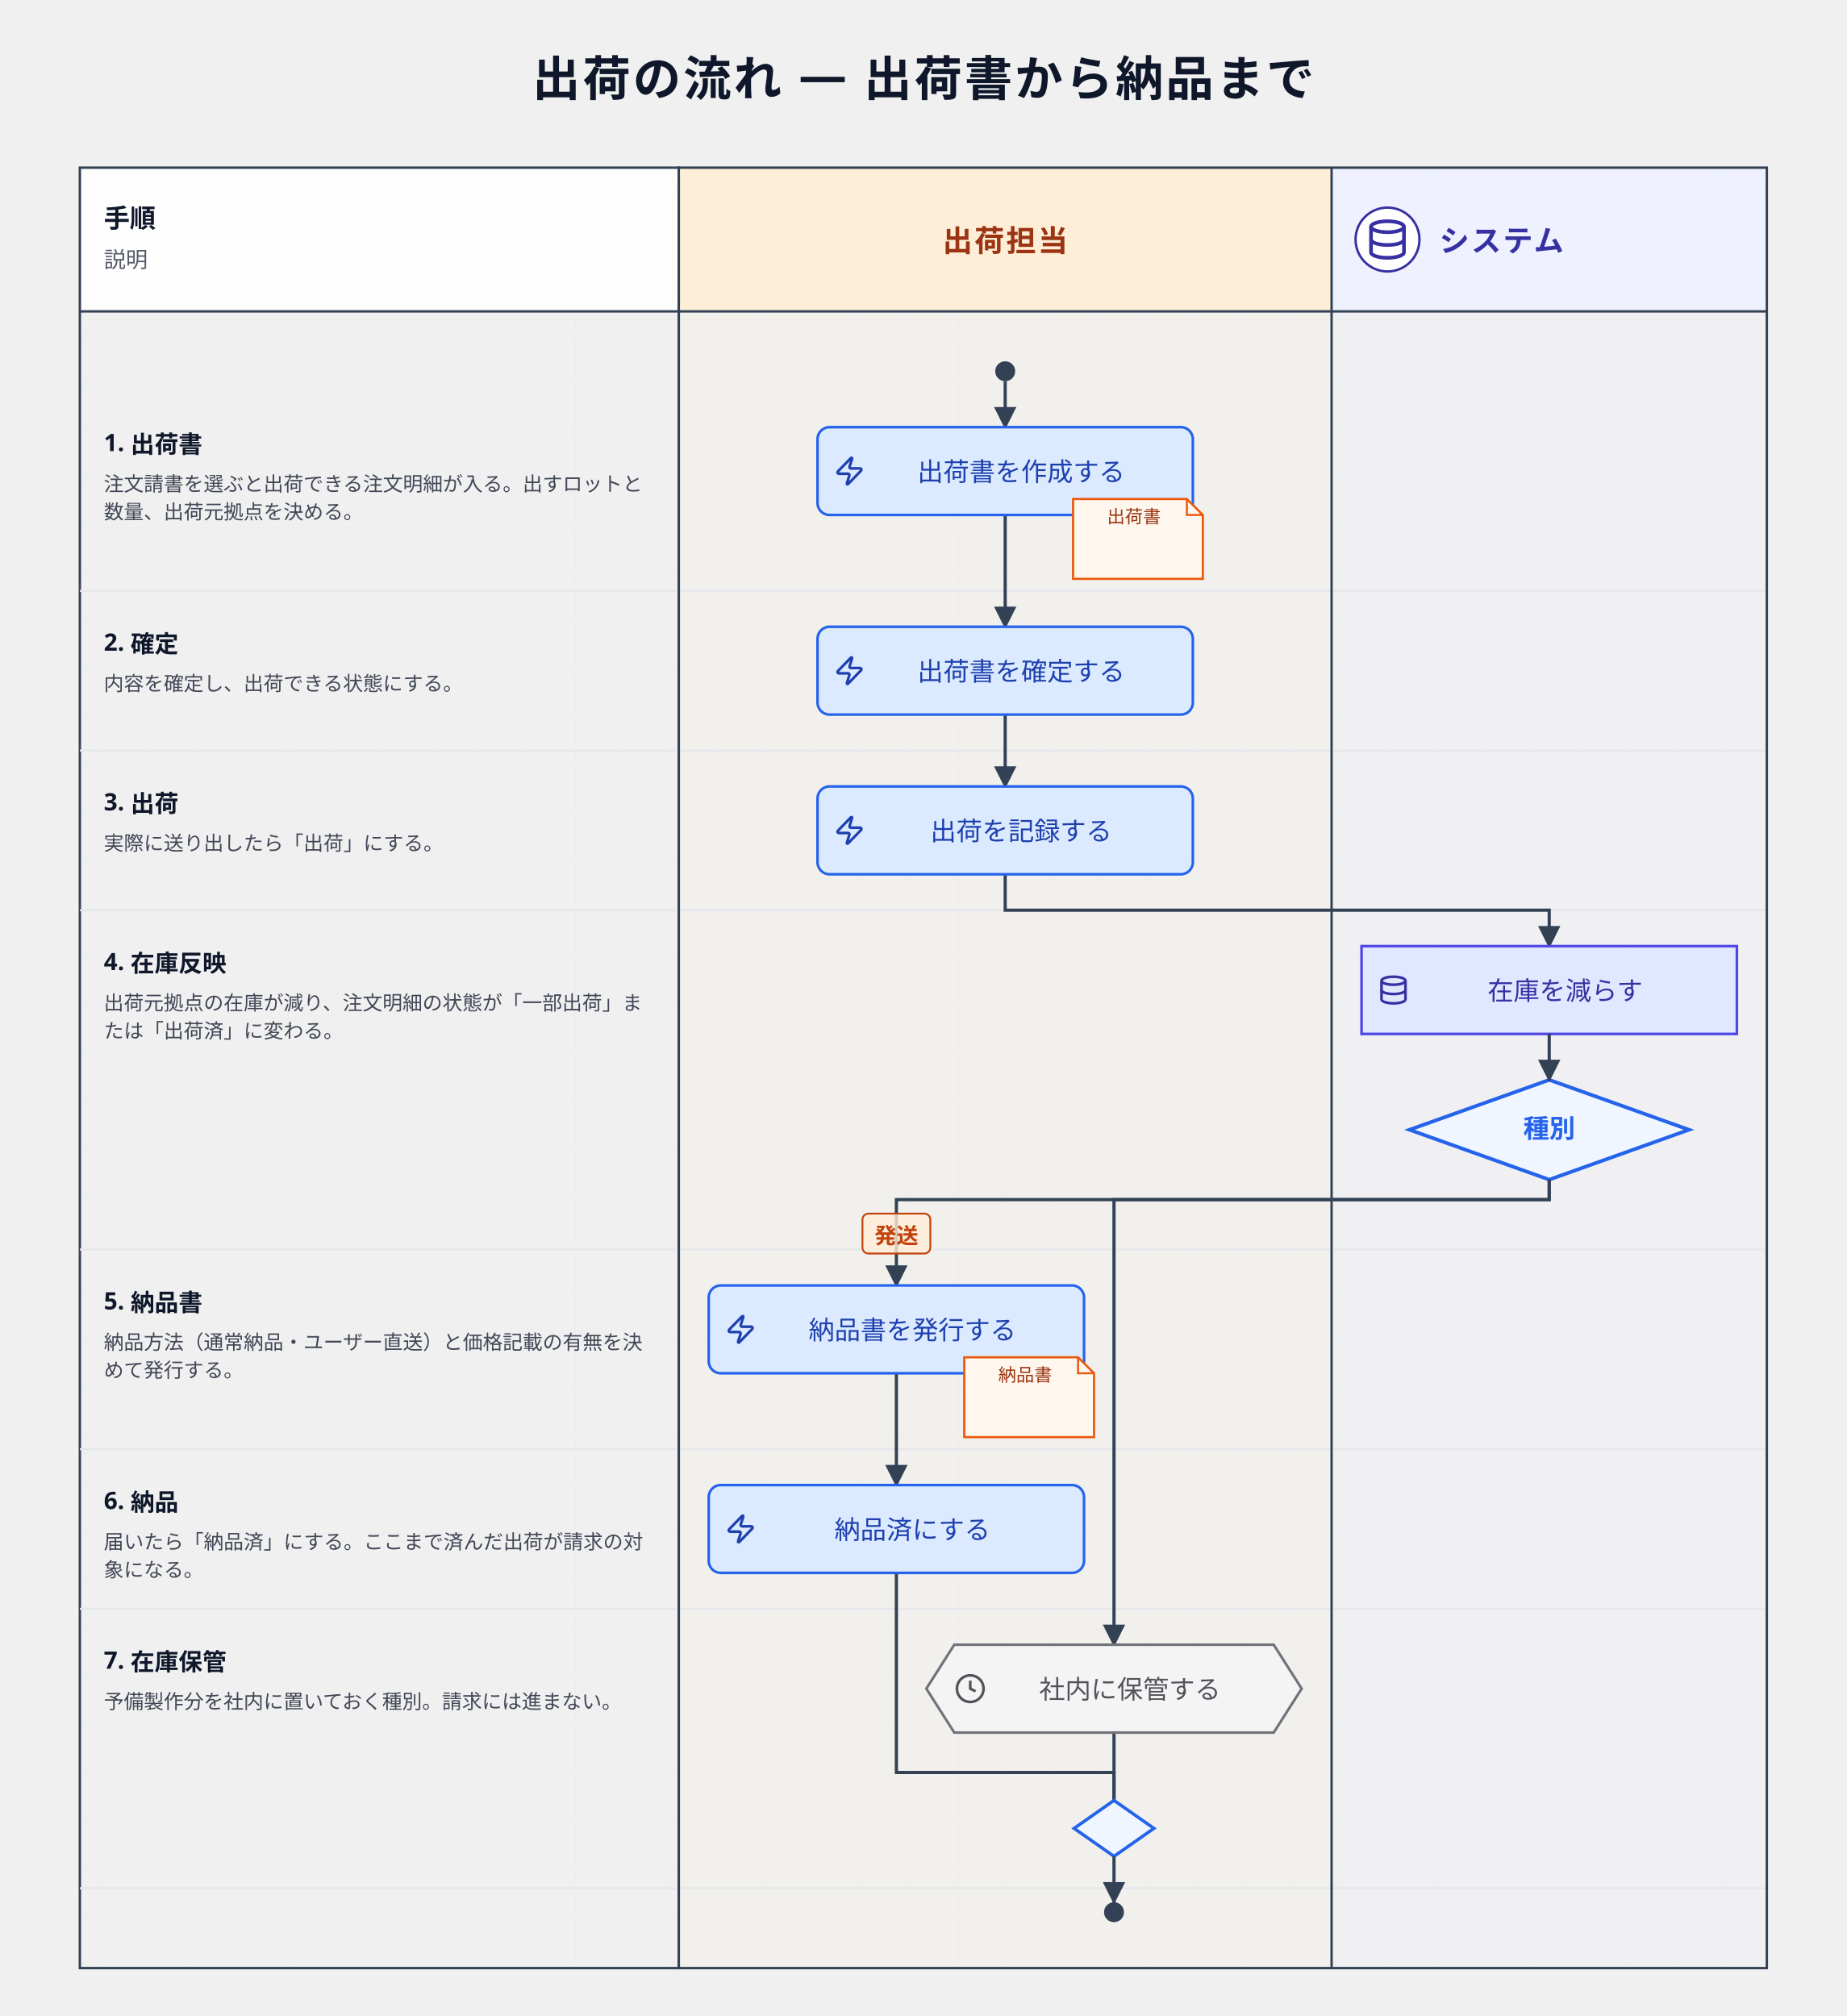
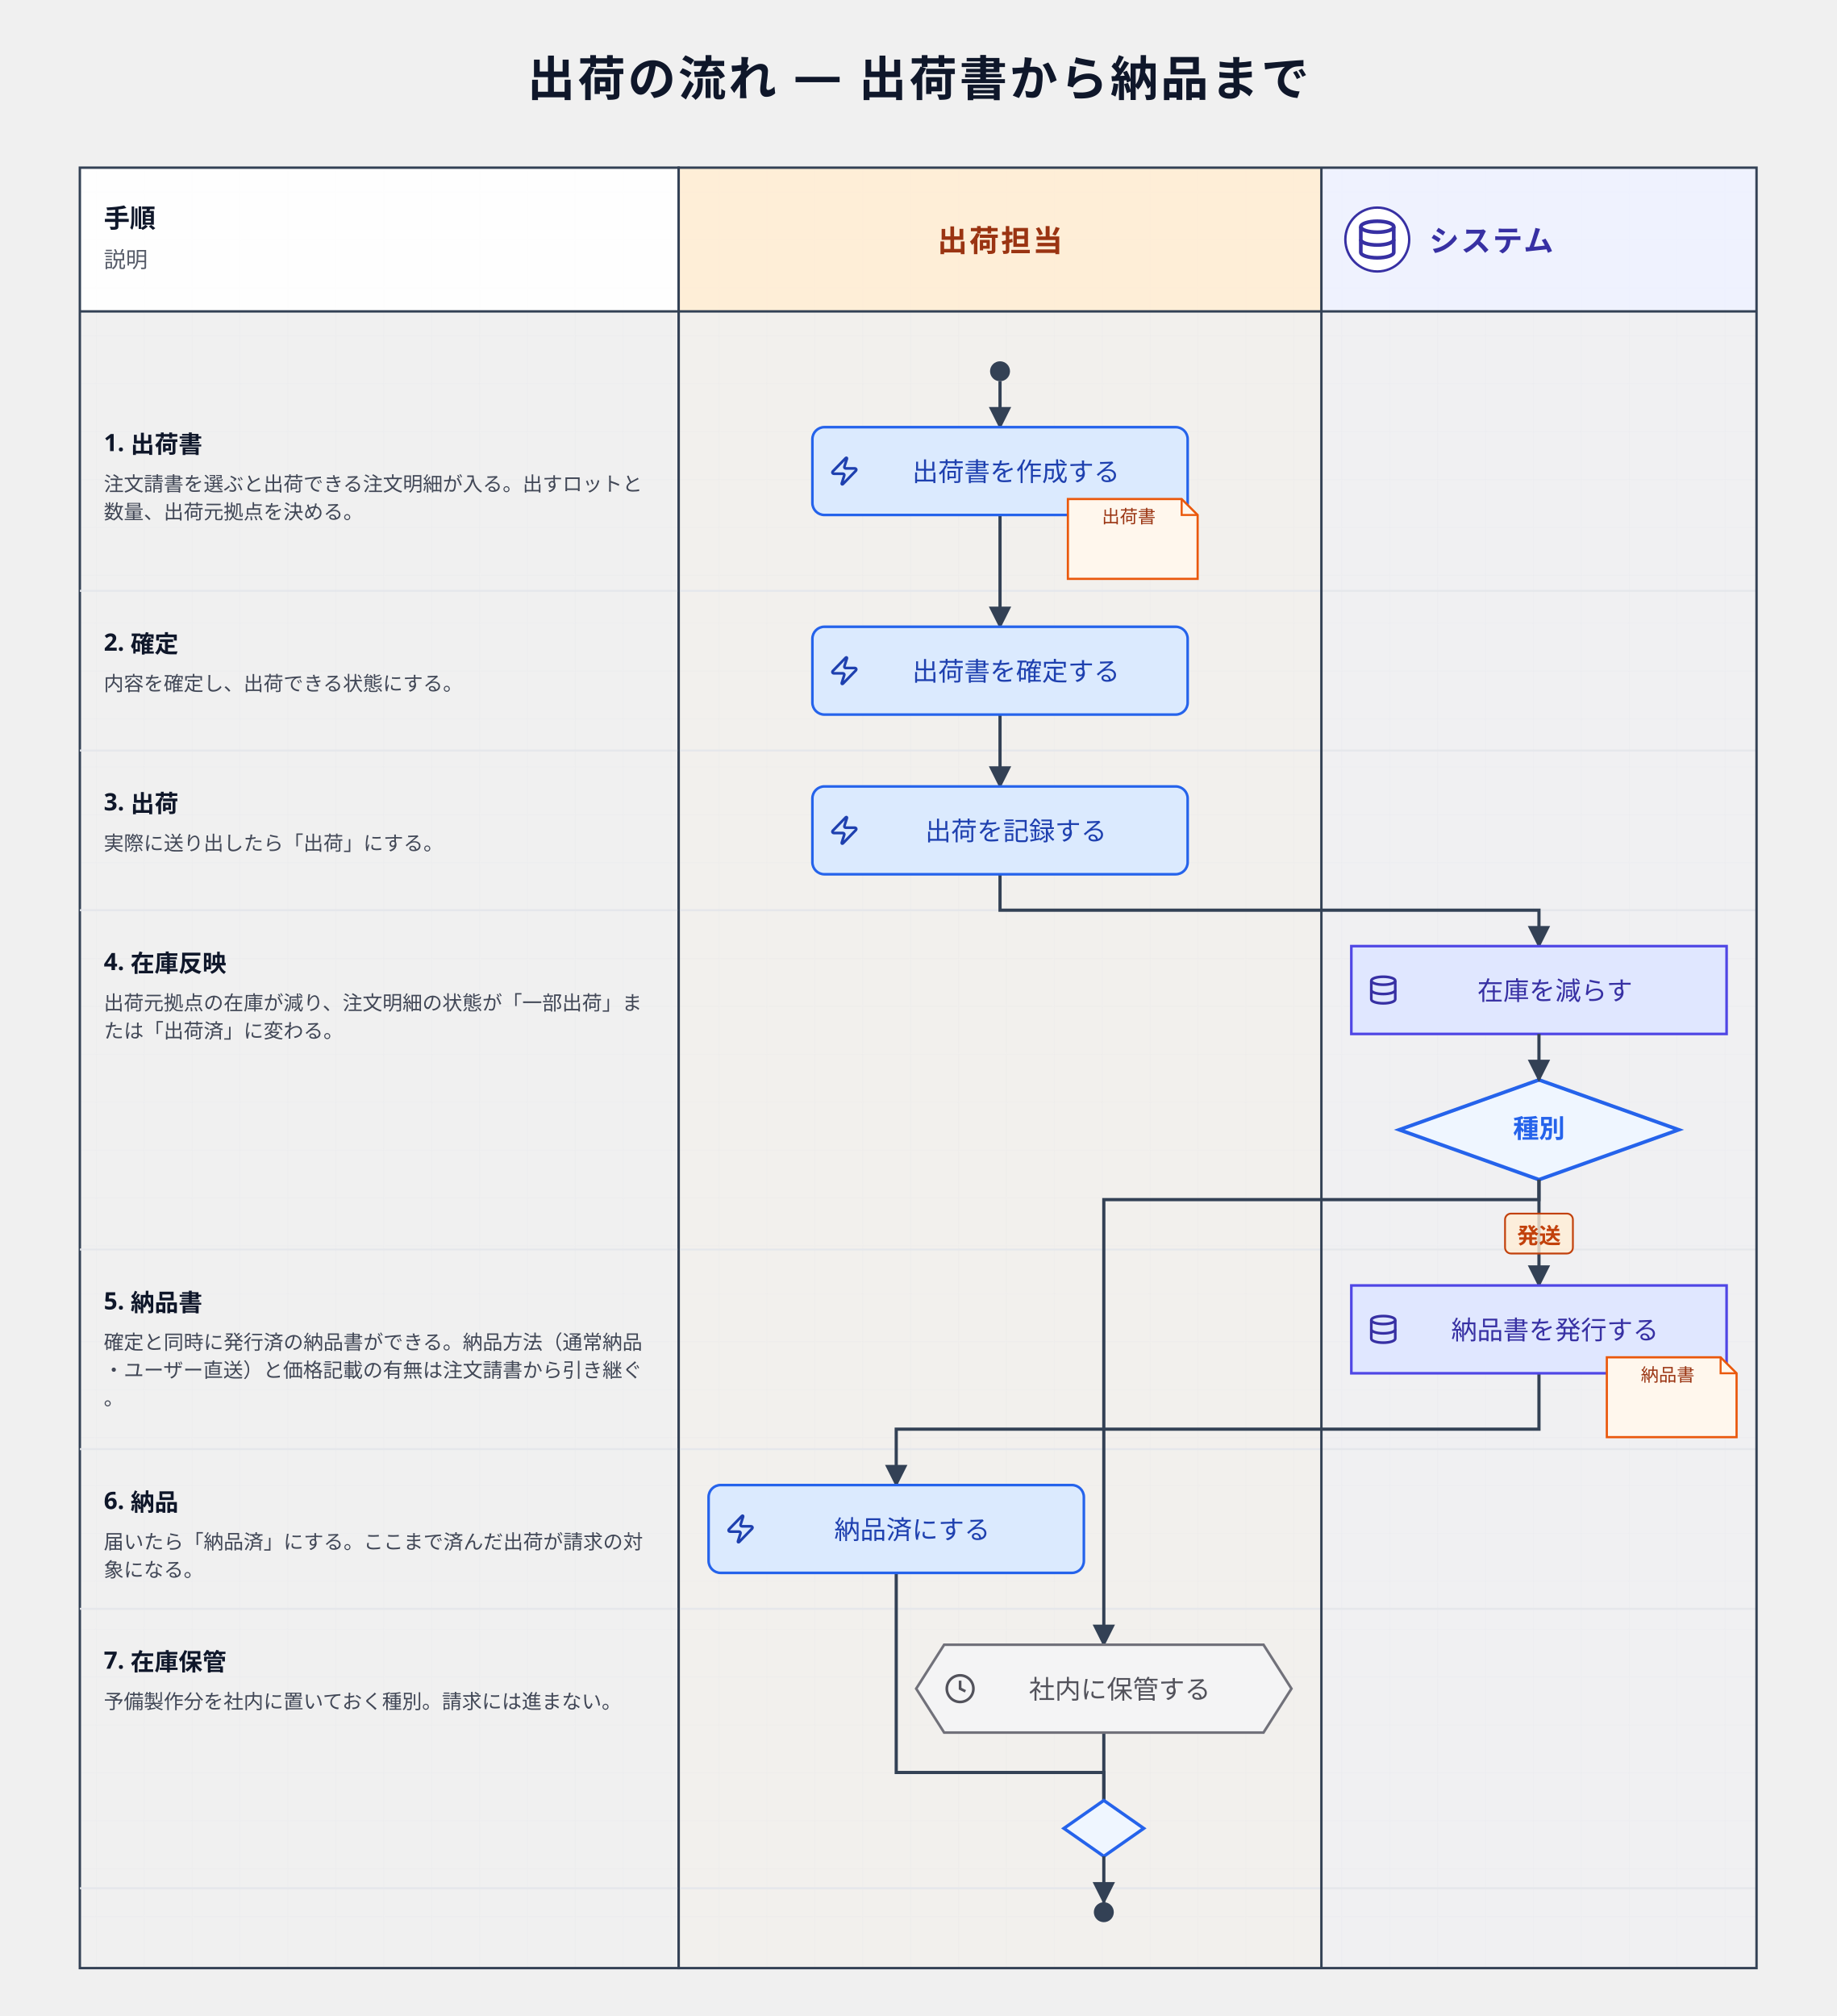
- <svg xmlns="http://www.w3.org/2000/svg" viewBox="0 0 925 1010" style="width:100%;height:auto;background:#ffffff;display:block" id="swimlane-svg">
+ <svg xmlns="http://www.w3.org/2000/svg" viewBox="0 0 920 1010" style="width:100%;height:auto;background:#ffffff;display:block" id="swimlane-svg">
  <defs>
    <marker id="arrowhead" viewBox="0 0 10 10" refX="9" refY="5" markerWidth="7" markerHeight="7" orient="auto-start-reverse">
      <path d="M 0 0 L 10 5 L 0 10 z" fill="#334155" />
    </marker>
    <pattern id="gridp" width="24" height="24" patternUnits="userSpaceOnUse">
      <path d="M 24 0 L 0 0 0 24" fill="none" stroke="#e5e7eb" stroke-width="0.5" />
    </pattern>
  </defs>
-   <rect x="40" y="84" width="845" height="902" fill="url(#gridp)" opacity="0.5" />
+   <rect x="40" y="84" width="840" height="902" fill="url(#gridp)" opacity="0.5" />
  <rect x="40" y="84" width="300" height="72" fill="white" opacity="0.9" />
  <text x="52" y="114" fill="#0f172a" font-family="'Noto Sans JP',sans-serif" font-size="13" font-weight="700">手順</text>
  <text x="52" y="134" fill="#0f172a" opacity="0.7" font-family="'Noto Sans JP',sans-serif" font-size="11">説明</text>
  <line x1="40" x2="340" y1="156" y2="156" stroke="#334155" stroke-width="1.2" vector-effect="non-scaling-stroke" />
  <rect x="40" y="84" width="300" height="902" fill="none" stroke="#334155" stroke-width="1.2" vector-effect="non-scaling-stroke" />
  <g>
    <text x="52" y="226" fill="#0f172a" font-family="'Noto Sans JP',sans-serif" font-size="12" font-weight="600">1. 出荷書</text>
    <text x="52" y="246" fill="#0f172a" opacity="0.78" font-family="'Noto Sans JP',sans-serif" font-size="10" font-weight="400">
      <tspan x="52" dy="0">
        <tspan font-weight="400" font-style="normal" text-decoration="none">注文請書を選ぶと出荷できる注文明細が入る。出すロットと</tspan>
      </tspan>
      <tspan x="52" dy="14">
        <tspan font-weight="400" font-style="normal" text-decoration="none">数量、出荷元拠点を決める。</tspan>
      </tspan>
    </text>
  </g>
  <g>
    <text x="52" y="326" fill="#0f172a" font-family="'Noto Sans JP',sans-serif" font-size="12" font-weight="600">2. 確定</text>
    <text x="52" y="346" fill="#0f172a" opacity="0.78" font-family="'Noto Sans JP',sans-serif" font-size="10" font-weight="400">
      <tspan x="52" dy="0">
        <tspan font-weight="400" font-style="normal" text-decoration="none">内容を確定し、出荷できる状態にする。</tspan>
      </tspan>
    </text>
  </g>
  <g>
    <text x="52" y="406" fill="#0f172a" font-family="'Noto Sans JP',sans-serif" font-size="12" font-weight="600">3. 出荷</text>
    <text x="52" y="426" fill="#0f172a" opacity="0.78" font-family="'Noto Sans JP',sans-serif" font-size="10" font-weight="400">
      <tspan x="52" dy="0">
        <tspan font-weight="400" font-style="normal" text-decoration="none">実際に送り出したら「出荷」にする。</tspan>
      </tspan>
    </text>
  </g>
  <g>
    <text x="52" y="486" fill="#0f172a" font-family="'Noto Sans JP',sans-serif" font-size="12" font-weight="600">4. 在庫反映</text>
    <text x="52" y="506" fill="#0f172a" opacity="0.78" font-family="'Noto Sans JP',sans-serif" font-size="10" font-weight="400">
      <tspan x="52" dy="0">
        <tspan font-weight="400" font-style="normal" text-decoration="none">出荷元拠点の在庫が減り、注文明細の状態が「一部出荷」ま</tspan>
      </tspan>
      <tspan x="52" dy="14">
        <tspan font-weight="400" font-style="normal" text-decoration="none">たは「出荷済」に変わる。</tspan>
      </tspan>
    </text>
  </g>
  <g>
    <text x="52" y="656" fill="#0f172a" font-family="'Noto Sans JP',sans-serif" font-size="12" font-weight="600">5. 納品書</text>
    <text x="52" y="676" fill="#0f172a" opacity="0.78" font-family="'Noto Sans JP',sans-serif" font-size="10" font-weight="400">
      <tspan x="52" dy="0">
-         <tspan font-weight="400" font-style="normal" text-decoration="none">納品方法（通常納品・ユーザー直送）と価格記載の有無を決</tspan>
-       </tspan>
-       <tspan x="52" dy="14">
-         <tspan font-weight="400" font-style="normal" text-decoration="none">めて発行する。</tspan>
+         <tspan font-weight="400" font-style="normal" text-decoration="none">確定と同時に発行済の納品書ができる。納品方法（通常納品</tspan>
+       </tspan>
+       <tspan x="52" dy="14">
+         <tspan font-weight="400" font-style="normal" text-decoration="none">・ユーザー直送）と価格記載の有無は注文請書から引き継ぐ</tspan>
+       </tspan>
+       <tspan x="52" dy="14">
+         <tspan font-weight="400" font-style="normal" text-decoration="none">。</tspan>
      </tspan>
    </text>
  </g>
  <g>
    <text x="52" y="756" fill="#0f172a" font-family="'Noto Sans JP',sans-serif" font-size="12" font-weight="600">6. 納品</text>
    <text x="52" y="776" fill="#0f172a" opacity="0.78" font-family="'Noto Sans JP',sans-serif" font-size="10" font-weight="400">
      <tspan x="52" dy="0">
        <tspan font-weight="400" font-style="normal" text-decoration="none">届いたら「納品済」にする。ここまで済んだ出荷が請求の対</tspan>
      </tspan>
      <tspan x="52" dy="14">
        <tspan font-weight="400" font-style="normal" text-decoration="none">象になる。</tspan>
      </tspan>
    </text>
  </g>
  <g>
    <text x="52" y="836" fill="#0f172a" font-family="'Noto Sans JP',sans-serif" font-size="12" font-weight="600">7. 在庫保管</text>
    <text x="52" y="856" fill="#0f172a" opacity="0.78" font-family="'Noto Sans JP',sans-serif" font-size="10" font-weight="400">
      <tspan x="52" dy="0">
        <tspan font-weight="400" font-style="normal" text-decoration="none">予備製作分を社内に置いておく種別。請求には進まない。</tspan>
      </tspan>
    </text>
  </g>
  <g>
-     <rect x="340" y="84" width="327" height="902" fill="#ffedd5" opacity="0.12" />
-     <rect x="340" y="84" width="327" height="72" fill="#ffedd5" opacity="0.9" />
-     <text x="503.5" y="126" text-anchor="middle" fill="#9a3412" font-family="'Noto Sans JP',sans-serif" font-size="15" font-weight="700" letter-spacing="0.06em">出荷担当</text>
-     <line x1="340" x2="667" y1="156" y2="156" stroke="#334155" stroke-width="1.2" vector-effect="non-scaling-stroke" />
-   </g>
-   <g>
-     <rect x="667" y="84" width="218" height="902" fill="#eef2ff" opacity="0.12" />
-     <rect x="667" y="84" width="218" height="72" fill="#eef2ff" opacity="0.9" />
-     <g>
-       <circle cx="695" cy="120" r="16" fill="#ffffff" stroke="#3730a3" stroke-width="1.2" />
-       <svg x="684" y="109" width="22" height="22" viewBox="0 0 24 24" fill="none" stroke="#3730a3" stroke-width="2">
+     <rect x="340" y="84" width="322" height="902" fill="#ffedd5" opacity="0.12" />
+     <rect x="340" y="84" width="322" height="72" fill="#ffedd5" opacity="0.9" />
+     <text x="501" y="126" text-anchor="middle" fill="#9a3412" font-family="'Noto Sans JP',sans-serif" font-size="15" font-weight="700" letter-spacing="0.06em">出荷担当</text>
+     <line x1="340" x2="662" y1="156" y2="156" stroke="#334155" stroke-width="1.2" vector-effect="non-scaling-stroke" />
+   </g>
+   <g>
+     <rect x="662" y="84" width="218" height="902" fill="#eef2ff" opacity="0.12" />
+     <rect x="662" y="84" width="218" height="72" fill="#eef2ff" opacity="0.9" />
+     <g>
+       <circle cx="690" cy="120" r="16" fill="#ffffff" stroke="#3730a3" stroke-width="1.2" />
+       <svg x="679" y="109" width="22" height="22" viewBox="0 0 24 24" fill="none" stroke="#3730a3" stroke-width="2">
        <ellipse cx="12" cy="5" rx="9" ry="3" />
        <path d="M3 5V19A9 3 0 0 0 21 19V5" />
        <path d="M3 12A9 3 0 0 0 21 12" />
      </svg>
    </g>
-     <text x="721" y="126" text-anchor="start" fill="#3730a3" font-family="'Noto Sans JP',sans-serif" font-size="15" font-weight="700" letter-spacing="0.06em">システム</text>
-     <line x1="667" x2="885" y1="156" y2="156" stroke="#334155" stroke-width="1.2" vector-effect="non-scaling-stroke" />
-   </g>
-   <line x1="40" y1="296" x2="885" y2="296" stroke="#e5e7eb" stroke-width="1" vector-effect="non-scaling-stroke" opacity="0.95" />
-   <line x1="40" y1="376" x2="885" y2="376" stroke="#e5e7eb" stroke-width="1" vector-effect="non-scaling-stroke" opacity="0.95" />
-   <line x1="40" y1="456" x2="885" y2="456" stroke="#e5e7eb" stroke-width="1" vector-effect="non-scaling-stroke" opacity="0.95" />
-   <line x1="40" y1="626" x2="885" y2="626" stroke="#e5e7eb" stroke-width="1" vector-effect="non-scaling-stroke" opacity="0.95" />
-   <line x1="40" y1="726" x2="885" y2="726" stroke="#e5e7eb" stroke-width="1" vector-effect="non-scaling-stroke" opacity="0.95" />
-   <line x1="40" y1="806" x2="885" y2="806" stroke="#e5e7eb" stroke-width="1" vector-effect="non-scaling-stroke" opacity="0.95" />
-   <line x1="40" y1="946" x2="885" y2="946" stroke="#e5e7eb" stroke-width="1" vector-effect="non-scaling-stroke" opacity="0.95" />
-   <rect x="340" y="84" width="545" height="902" fill="none" stroke="#334155" stroke-width="1.2" vector-effect="non-scaling-stroke" />
-   <line x1="667" x2="667" y1="84" y2="986" stroke="#334155" stroke-width="1.2" vector-effect="non-scaling-stroke" />
-   <g>
-     <path d="M 776 541 L 846 566 L 776 591 L 706 566 Z" fill="#eff6ff" stroke="#2563eb" stroke-width="1.8" />
-     <text x="776" y="570" text-anchor="middle" font-family="'Noto Sans JP',sans-serif" font-size="13" font-weight="600" fill="#2563eb">種別</text>
-     <g>
-       <path d="M 776 591 L 776 601 L 449 601 L 449 644" fill="none" stroke="#334155" stroke-width="1.6" marker-end="url(#arrowhead)" />
-     </g>
-     <g>
-       <path d="M 776 591 L 776 601 L 558 601 L 558 824" fill="none" stroke="#334155" stroke-width="1.6" marker-end="url(#arrowhead)" />
-     </g>
-     <path d="M 449 788 L 449 888 L 558 888 L 558 902" fill="none" stroke="#334155" stroke-width="1.6" />
-     <path d="M 558 868 L 558 888 L 558 888 L 558 902" fill="none" stroke="#334155" stroke-width="1.6" />
-     <path d="M 558 902 L 578 916 L 558 930 L 538 916 Z" fill="#eff6ff" stroke="#2563eb" stroke-width="1.6" />
-   </g>
-   <line x1="503.5" y1="258" x2="503.5" y2="314" stroke="#334155" stroke-width="1.6" marker-end="url(#arrowhead)" />
-   <line x1="503.5" y1="358" x2="503.5" y2="394" stroke="#334155" stroke-width="1.6" marker-end="url(#arrowhead)" />
-   <path d="M 503.5 438 L 503.5 456 L 776 456 L 776 474" fill="none" stroke="#334155" stroke-width="1.6" marker-end="url(#arrowhead)" />
-   <line x1="449" y1="688" x2="449" y2="744" stroke="#334155" stroke-width="1.6" marker-end="url(#arrowhead)" />
-   <line x1="503.5" y1="191" x2="503.5" y2="214" stroke="#334155" stroke-width="1.6" marker-end="url(#arrowhead)" />
-   <circle cx="503.5" cy="186" r="5" fill="#334155" />
-   <line x1="558" y1="930" x2="558" y2="953" stroke="#334155" stroke-width="1.6" marker-end="url(#arrowhead)" />
-   <circle cx="558" cy="958" r="5" fill="#334155" />
-   <g>
-     <rect x="409.5" y="214" width="188" height="44" rx="6" fill="#dbeafe" stroke="#2563eb" stroke-width="1.3" />
-     <svg x="417.5" y="228" width="16" height="16" viewBox="0 0 24 24" fill="none" stroke="#1e40af" stroke-width="2">
-       <path d="M4 14a1 1 0 0 1-.78-1.63l9.9-10.2a.5.5 0 0 1 .86.46l-1.92 6.02A1 1 0 0 0 13 10h7a1 1 0 0 1 .78 1.63l-9.9 10.2a.5.5 0 0 1-.86-.46l1.92-6.02A1 1 0 0 0 11 14z" />
-     </svg>
-     <text x="511.5" y="241" text-anchor="middle" fill="#1e40af" font-family="'Noto Sans JP',sans-serif" font-size="13" font-weight="500">出荷書を作成する</text>
-     <g>
-       <path d="M 537.5 250 H 594.5 L 602.5 258 V 290 H 537.5 Z" fill="#fff7ed" stroke="#ea580c" stroke-width="1.1" />
-       <path d="M 594.5 250 V 258 H 602.5" fill="none" stroke="#ea580c" stroke-width="1" />
-       <text x="568" y="262" text-anchor="middle" font-family="'JetBrains Mono',monospace" font-size="9" fill="#9a3412">出荷書</text>
-     </g>
-   </g>
-   <g>
-     <rect x="409.5" y="314" width="188" height="44" rx="6" fill="#dbeafe" stroke="#2563eb" stroke-width="1.3" />
-     <svg x="417.5" y="328" width="16" height="16" viewBox="0 0 24 24" fill="none" stroke="#1e40af" stroke-width="2">
-       <path d="M4 14a1 1 0 0 1-.78-1.63l9.9-10.2a.5.5 0 0 1 .86.46l-1.92 6.02A1 1 0 0 0 13 10h7a1 1 0 0 1 .78 1.63l-9.9 10.2a.5.5 0 0 1-.86-.46l1.92-6.02A1 1 0 0 0 11 14z" />
-     </svg>
-     <text x="511.5" y="341" text-anchor="middle" fill="#1e40af" font-family="'Noto Sans JP',sans-serif" font-size="13" font-weight="500">出荷書を確定する</text>
-   </g>
-   <g>
-     <rect x="409.5" y="394" width="188" height="44" rx="6" fill="#dbeafe" stroke="#2563eb" stroke-width="1.3" />
-     <svg x="417.5" y="408" width="16" height="16" viewBox="0 0 24 24" fill="none" stroke="#1e40af" stroke-width="2">
-       <path d="M4 14a1 1 0 0 1-.78-1.63l9.9-10.2a.5.5 0 0 1 .86.46l-1.92 6.02A1 1 0 0 0 13 10h7a1 1 0 0 1 .78 1.63l-9.9 10.2a.5.5 0 0 1-.86-.46l1.92-6.02A1 1 0 0 0 11 14z" />
-     </svg>
-     <text x="511.5" y="421" text-anchor="middle" fill="#1e40af" font-family="'Noto Sans JP',sans-serif" font-size="13" font-weight="500">出荷を記録する</text>
-   </g>
-   <g>
-     <rect x="682" y="474" width="188" height="44" fill="#e0e7ff" stroke="#4f46e5" stroke-width="1.3" />
-     <svg x="690" y="488" width="16" height="16" viewBox="0 0 24 24" fill="none" stroke="#3730a3" stroke-width="2">
+     <text x="716" y="126" text-anchor="start" fill="#3730a3" font-family="'Noto Sans JP',sans-serif" font-size="15" font-weight="700" letter-spacing="0.06em">システム</text>
+     <line x1="662" x2="880" y1="156" y2="156" stroke="#334155" stroke-width="1.2" vector-effect="non-scaling-stroke" />
+   </g>
+   <line x1="40" y1="296" x2="880" y2="296" stroke="#e5e7eb" stroke-width="1" vector-effect="non-scaling-stroke" opacity="0.95" />
+   <line x1="40" y1="376" x2="880" y2="376" stroke="#e5e7eb" stroke-width="1" vector-effect="non-scaling-stroke" opacity="0.95" />
+   <line x1="40" y1="456" x2="880" y2="456" stroke="#e5e7eb" stroke-width="1" vector-effect="non-scaling-stroke" opacity="0.95" />
+   <line x1="40" y1="626" x2="880" y2="626" stroke="#e5e7eb" stroke-width="1" vector-effect="non-scaling-stroke" opacity="0.95" />
+   <line x1="40" y1="726" x2="880" y2="726" stroke="#e5e7eb" stroke-width="1" vector-effect="non-scaling-stroke" opacity="0.95" />
+   <line x1="40" y1="806" x2="880" y2="806" stroke="#e5e7eb" stroke-width="1" vector-effect="non-scaling-stroke" opacity="0.95" />
+   <line x1="40" y1="946" x2="880" y2="946" stroke="#e5e7eb" stroke-width="1" vector-effect="non-scaling-stroke" opacity="0.95" />
+   <rect x="340" y="84" width="540" height="902" fill="none" stroke="#334155" stroke-width="1.2" vector-effect="non-scaling-stroke" />
+   <line x1="662" x2="662" y1="84" y2="986" stroke="#334155" stroke-width="1.2" vector-effect="non-scaling-stroke" />
+   <g>
+     <path d="M 771 541 L 841 566 L 771 591 L 701 566 Z" fill="#eff6ff" stroke="#2563eb" stroke-width="1.8" />
+     <text x="771" y="570" text-anchor="middle" font-family="'Noto Sans JP',sans-serif" font-size="13" font-weight="600" fill="#2563eb">種別</text>
+     <g>
+       <path d="M 771 591 L 771 644" fill="none" stroke="#334155" stroke-width="1.6" marker-end="url(#arrowhead)" />
+     </g>
+     <g>
+       <path d="M 771 591 L 771 601 L 553 601 L 553 824" fill="none" stroke="#334155" stroke-width="1.6" marker-end="url(#arrowhead)" />
+     </g>
+     <path d="M 449 788 L 449 888 L 553 888 L 553 902" fill="none" stroke="#334155" stroke-width="1.6" />
+     <path d="M 553 868 L 553 888 L 553 888 L 553 902" fill="none" stroke="#334155" stroke-width="1.6" />
+     <path d="M 553 902 L 573 916 L 553 930 L 533 916 Z" fill="#eff6ff" stroke="#2563eb" stroke-width="1.6" />
+   </g>
+   <line x1="501" y1="258" x2="501" y2="314" stroke="#334155" stroke-width="1.6" marker-end="url(#arrowhead)" />
+   <line x1="501" y1="358" x2="501" y2="394" stroke="#334155" stroke-width="1.6" marker-end="url(#arrowhead)" />
+   <path d="M 501 438 L 501 456 L 771 456 L 771 474" fill="none" stroke="#334155" stroke-width="1.6" marker-end="url(#arrowhead)" />
+   <path d="M 771 688 L 771 716 L 449 716 L 449 744" fill="none" stroke="#334155" stroke-width="1.6" marker-end="url(#arrowhead)" />
+   <line x1="501" y1="191" x2="501" y2="214" stroke="#334155" stroke-width="1.6" marker-end="url(#arrowhead)" />
+   <circle cx="501" cy="186" r="5" fill="#334155" />
+   <line x1="553" y1="930" x2="553" y2="953" stroke="#334155" stroke-width="1.6" marker-end="url(#arrowhead)" />
+   <circle cx="553" cy="958" r="5" fill="#334155" />
+   <g>
+     <rect x="407" y="214" width="188" height="44" rx="6" fill="#dbeafe" stroke="#2563eb" stroke-width="1.3" />
+     <svg x="415" y="228" width="16" height="16" viewBox="0 0 24 24" fill="none" stroke="#1e40af" stroke-width="2">
+       <path d="M4 14a1 1 0 0 1-.78-1.63l9.9-10.2a.5.5 0 0 1 .86.46l-1.92 6.02A1 1 0 0 0 13 10h7a1 1 0 0 1 .78 1.63l-9.9 10.2a.5.5 0 0 1-.86-.46l1.92-6.02A1 1 0 0 0 11 14z" />
+     </svg>
+     <text x="509" y="241" text-anchor="middle" fill="#1e40af" font-family="'Noto Sans JP',sans-serif" font-size="13" font-weight="500">出荷書を作成する</text>
+     <g>
+       <path d="M 535 250 H 592 L 600 258 V 290 H 535 Z" fill="#fff7ed" stroke="#ea580c" stroke-width="1.1" />
+       <path d="M 592 250 V 258 H 600" fill="none" stroke="#ea580c" stroke-width="1" />
+       <text x="565.5" y="262" text-anchor="middle" font-family="'JetBrains Mono',monospace" font-size="9" fill="#9a3412">出荷書</text>
+     </g>
+   </g>
+   <g>
+     <rect x="407" y="314" width="188" height="44" rx="6" fill="#dbeafe" stroke="#2563eb" stroke-width="1.3" />
+     <svg x="415" y="328" width="16" height="16" viewBox="0 0 24 24" fill="none" stroke="#1e40af" stroke-width="2">
+       <path d="M4 14a1 1 0 0 1-.78-1.63l9.9-10.2a.5.5 0 0 1 .86.46l-1.92 6.02A1 1 0 0 0 13 10h7a1 1 0 0 1 .78 1.63l-9.9 10.2a.5.5 0 0 1-.86-.46l1.92-6.02A1 1 0 0 0 11 14z" />
+     </svg>
+     <text x="509" y="341" text-anchor="middle" fill="#1e40af" font-family="'Noto Sans JP',sans-serif" font-size="13" font-weight="500">出荷書を確定する</text>
+   </g>
+   <g>
+     <rect x="407" y="394" width="188" height="44" rx="6" fill="#dbeafe" stroke="#2563eb" stroke-width="1.3" />
+     <svg x="415" y="408" width="16" height="16" viewBox="0 0 24 24" fill="none" stroke="#1e40af" stroke-width="2">
+       <path d="M4 14a1 1 0 0 1-.78-1.63l9.9-10.2a.5.5 0 0 1 .86.46l-1.92 6.02A1 1 0 0 0 13 10h7a1 1 0 0 1 .78 1.63l-9.9 10.2a.5.5 0 0 1-.86-.46l1.92-6.02A1 1 0 0 0 11 14z" />
+     </svg>
+     <text x="509" y="421" text-anchor="middle" fill="#1e40af" font-family="'Noto Sans JP',sans-serif" font-size="13" font-weight="500">出荷を記録する</text>
+   </g>
+   <g>
+     <rect x="677" y="474" width="188" height="44" fill="#e0e7ff" stroke="#4f46e5" stroke-width="1.3" />
+     <svg x="685" y="488" width="16" height="16" viewBox="0 0 24 24" fill="none" stroke="#3730a3" stroke-width="2">
      <ellipse cx="12" cy="5" rx="9" ry="3" />
      <path d="M3 5V19A9 3 0 0 0 21 19V5" />
      <path d="M3 12A9 3 0 0 0 21 12" />
    </svg>
-     <text x="784" y="501" text-anchor="middle" fill="#3730a3" font-family="'Noto Sans JP',sans-serif" font-size="13" font-weight="500">在庫を減らす</text>
-   </g>
-   <g>
-     <rect x="355" y="644" width="188" height="44" rx="6" fill="#dbeafe" stroke="#2563eb" stroke-width="1.3" />
-     <svg x="363" y="658" width="16" height="16" viewBox="0 0 24 24" fill="none" stroke="#1e40af" stroke-width="2">
-       <path d="M4 14a1 1 0 0 1-.78-1.63l9.9-10.2a.5.5 0 0 1 .86.46l-1.92 6.02A1 1 0 0 0 13 10h7a1 1 0 0 1 .78 1.63l-9.9 10.2a.5.5 0 0 1-.86-.46l1.92-6.02A1 1 0 0 0 11 14z" />
-     </svg>
-     <text x="457" y="671" text-anchor="middle" fill="#1e40af" font-family="'Noto Sans JP',sans-serif" font-size="13" font-weight="500">納品書を発行する</text>
-     <g>
-       <path d="M 483 680 H 540 L 548 688 V 720 H 483 Z" fill="#fff7ed" stroke="#ea580c" stroke-width="1.1" />
-       <path d="M 540 680 V 688 H 548" fill="none" stroke="#ea580c" stroke-width="1" />
-       <text x="513.5" y="692" text-anchor="middle" font-family="'JetBrains Mono',monospace" font-size="9" fill="#9a3412">納品書</text>
+     <text x="779" y="501" text-anchor="middle" fill="#3730a3" font-family="'Noto Sans JP',sans-serif" font-size="13" font-weight="500">在庫を減らす</text>
+   </g>
+   <g>
+     <rect x="677" y="644" width="188" height="44" fill="#e0e7ff" stroke="#4f46e5" stroke-width="1.3" />
+     <svg x="685" y="658" width="16" height="16" viewBox="0 0 24 24" fill="none" stroke="#3730a3" stroke-width="2">
+       <ellipse cx="12" cy="5" rx="9" ry="3" />
+       <path d="M3 5V19A9 3 0 0 0 21 19V5" />
+       <path d="M3 12A9 3 0 0 0 21 12" />
+     </svg>
+     <text x="779" y="671" text-anchor="middle" fill="#3730a3" font-family="'Noto Sans JP',sans-serif" font-size="13" font-weight="500">納品書を発行する</text>
+     <g>
+       <path d="M 805 680 H 862 L 870 688 V 720 H 805 Z" fill="#fff7ed" stroke="#ea580c" stroke-width="1.1" />
+       <path d="M 862 680 V 688 H 870" fill="none" stroke="#ea580c" stroke-width="1" />
+       <text x="835.5" y="692" text-anchor="middle" font-family="'JetBrains Mono',monospace" font-size="9" fill="#9a3412">納品書</text>
    </g>
  </g>
  <g>
    <rect x="355" y="744" width="188" height="44" rx="6" fill="#dbeafe" stroke="#2563eb" stroke-width="1.3" />
    <svg x="363" y="758" width="16" height="16" viewBox="0 0 24 24" fill="none" stroke="#1e40af" stroke-width="2">
      <path d="M4 14a1 1 0 0 1-.78-1.63l9.9-10.2a.5.5 0 0 1 .86.46l-1.92 6.02A1 1 0 0 0 13 10h7a1 1 0 0 1 .78 1.63l-9.9 10.2a.5.5 0 0 1-.86-.46l1.92-6.02A1 1 0 0 0 11 14z" />
    </svg>
    <text x="457" y="771" text-anchor="middle" fill="#1e40af" font-family="'Noto Sans JP',sans-serif" font-size="13" font-weight="500">納品済にする</text>
  </g>
  <g>
-     <polygon points="478,824 638,824 652,846 638,868 478,868 464,846" fill="#f4f4f5" stroke="#71717a" stroke-width="1.3" />
-     <svg x="478" y="838" width="16" height="16" viewBox="0 0 24 24" fill="none" stroke="#52525b" stroke-width="2">
+     <polygon points="473,824 633,824 647,846 633,868 473,868 459,846" fill="#f4f4f5" stroke="#71717a" stroke-width="1.3" />
+     <svg x="473" y="838" width="16" height="16" viewBox="0 0 24 24" fill="none" stroke="#52525b" stroke-width="2">
      <circle cx="12" cy="12" r="10" />
      <path d="M12 6v6l4 2" />
    </svg>
-     <text x="566" y="851" text-anchor="middle" fill="#52525b" font-family="'Noto Sans JP',sans-serif" font-size="13" font-weight="500">社内に保管する</text>
-   </g>
-   <g>
-     <rect x="432" y="608" width="34" height="20" rx="3" fill="#ffedd5" fill-opacity="0.8" stroke="#c2410c" stroke-width="0.9" />
-     <text x="449" y="623" text-anchor="middle" font-size="11" font-weight="600" font-family="'Noto Sans JP',sans-serif" fill="#c2410c">発送</text>
-   </g>
-   <g>
-     <path d="M 776 518 L 776 541" fill="none" stroke="#334155" stroke-width="1.6" marker-end="url(#arrowhead)" />
-   </g>
-   <text x="462.5" y="48" text-anchor="middle" fill="#0f172a" font-family="'Noto Sans JP','Noto Sans',sans-serif" font-size="24" font-weight="600" letter-spacing="0.05em">出荷の流れ — 出荷書から納品まで</text>
+     <text x="561" y="851" text-anchor="middle" fill="#52525b" font-family="'Noto Sans JP',sans-serif" font-size="13" font-weight="500">社内に保管する</text>
+   </g>
+   <g>
+     <rect x="754" y="608" width="34" height="20" rx="3" fill="#ffedd5" fill-opacity="0.8" stroke="#c2410c" stroke-width="0.9" />
+     <text x="771" y="623" text-anchor="middle" font-size="11" font-weight="600" font-family="'Noto Sans JP',sans-serif" fill="#c2410c">発送</text>
+   </g>
+   <g>
+     <path d="M 771 518 L 771 541" fill="none" stroke="#334155" stroke-width="1.6" marker-end="url(#arrowhead)" />
+   </g>
+   <text x="460" y="48" text-anchor="middle" fill="#0f172a" font-family="'Noto Sans JP','Noto Sans',sans-serif" font-size="24" font-weight="600" letter-spacing="0.05em">出荷の流れ — 出荷書から納品まで</text>
</svg>
